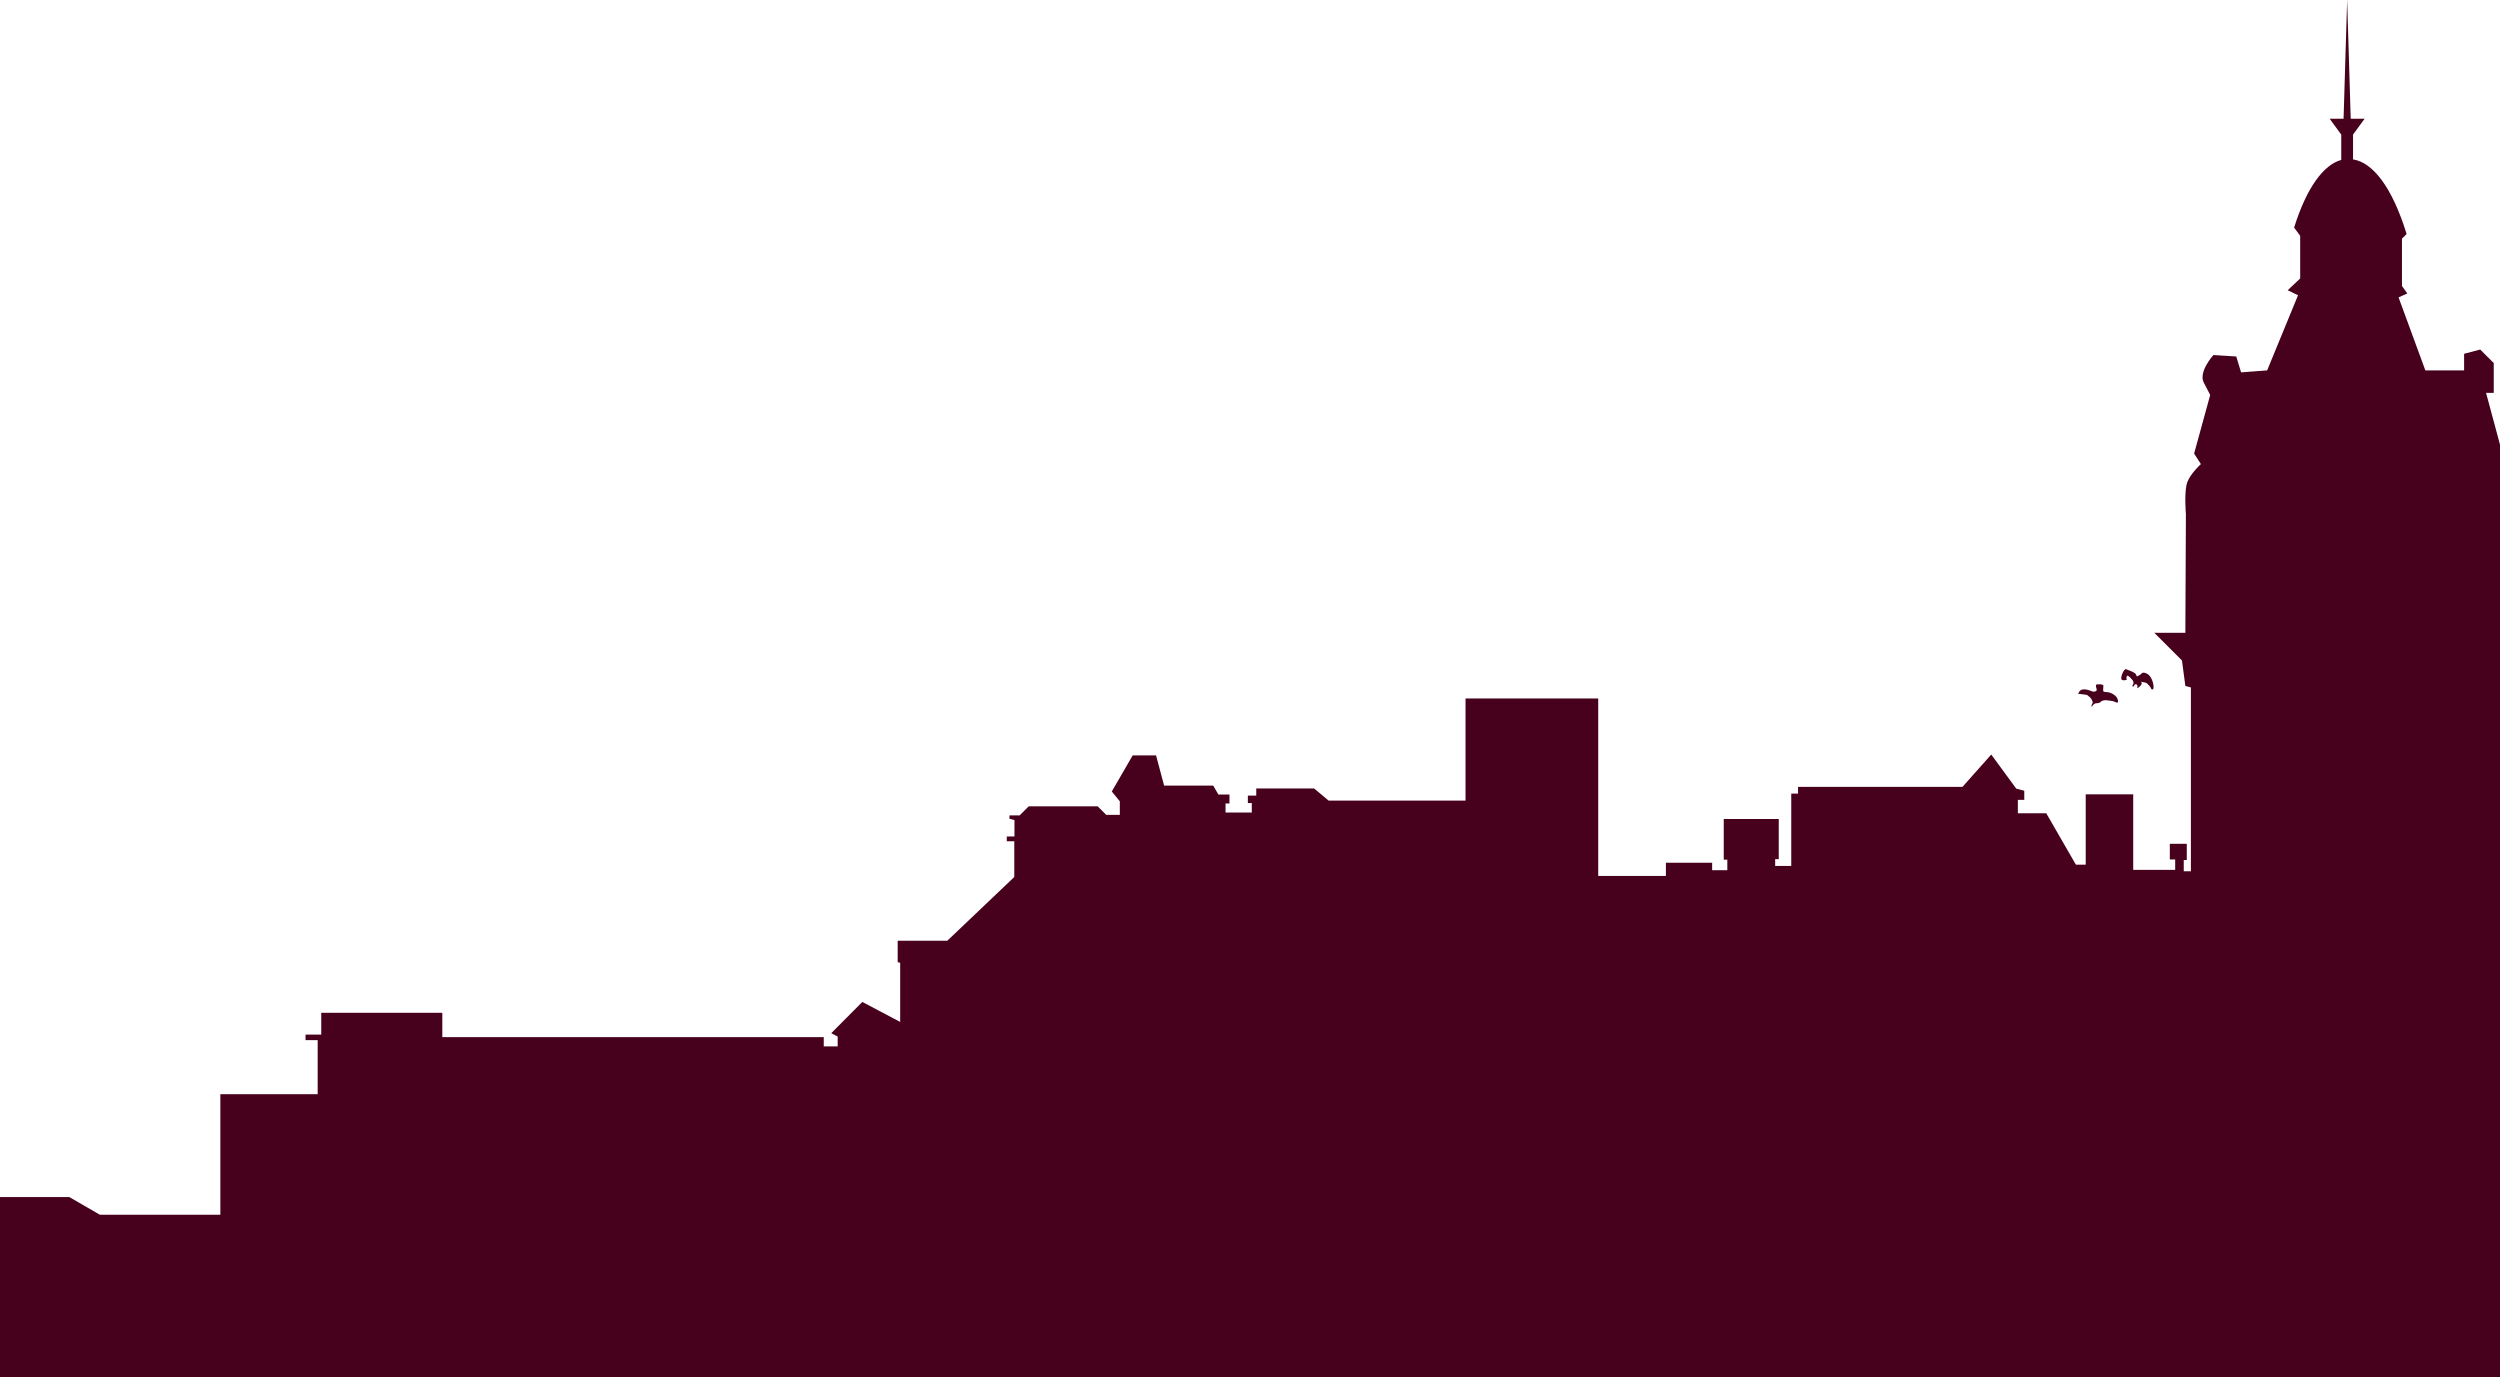
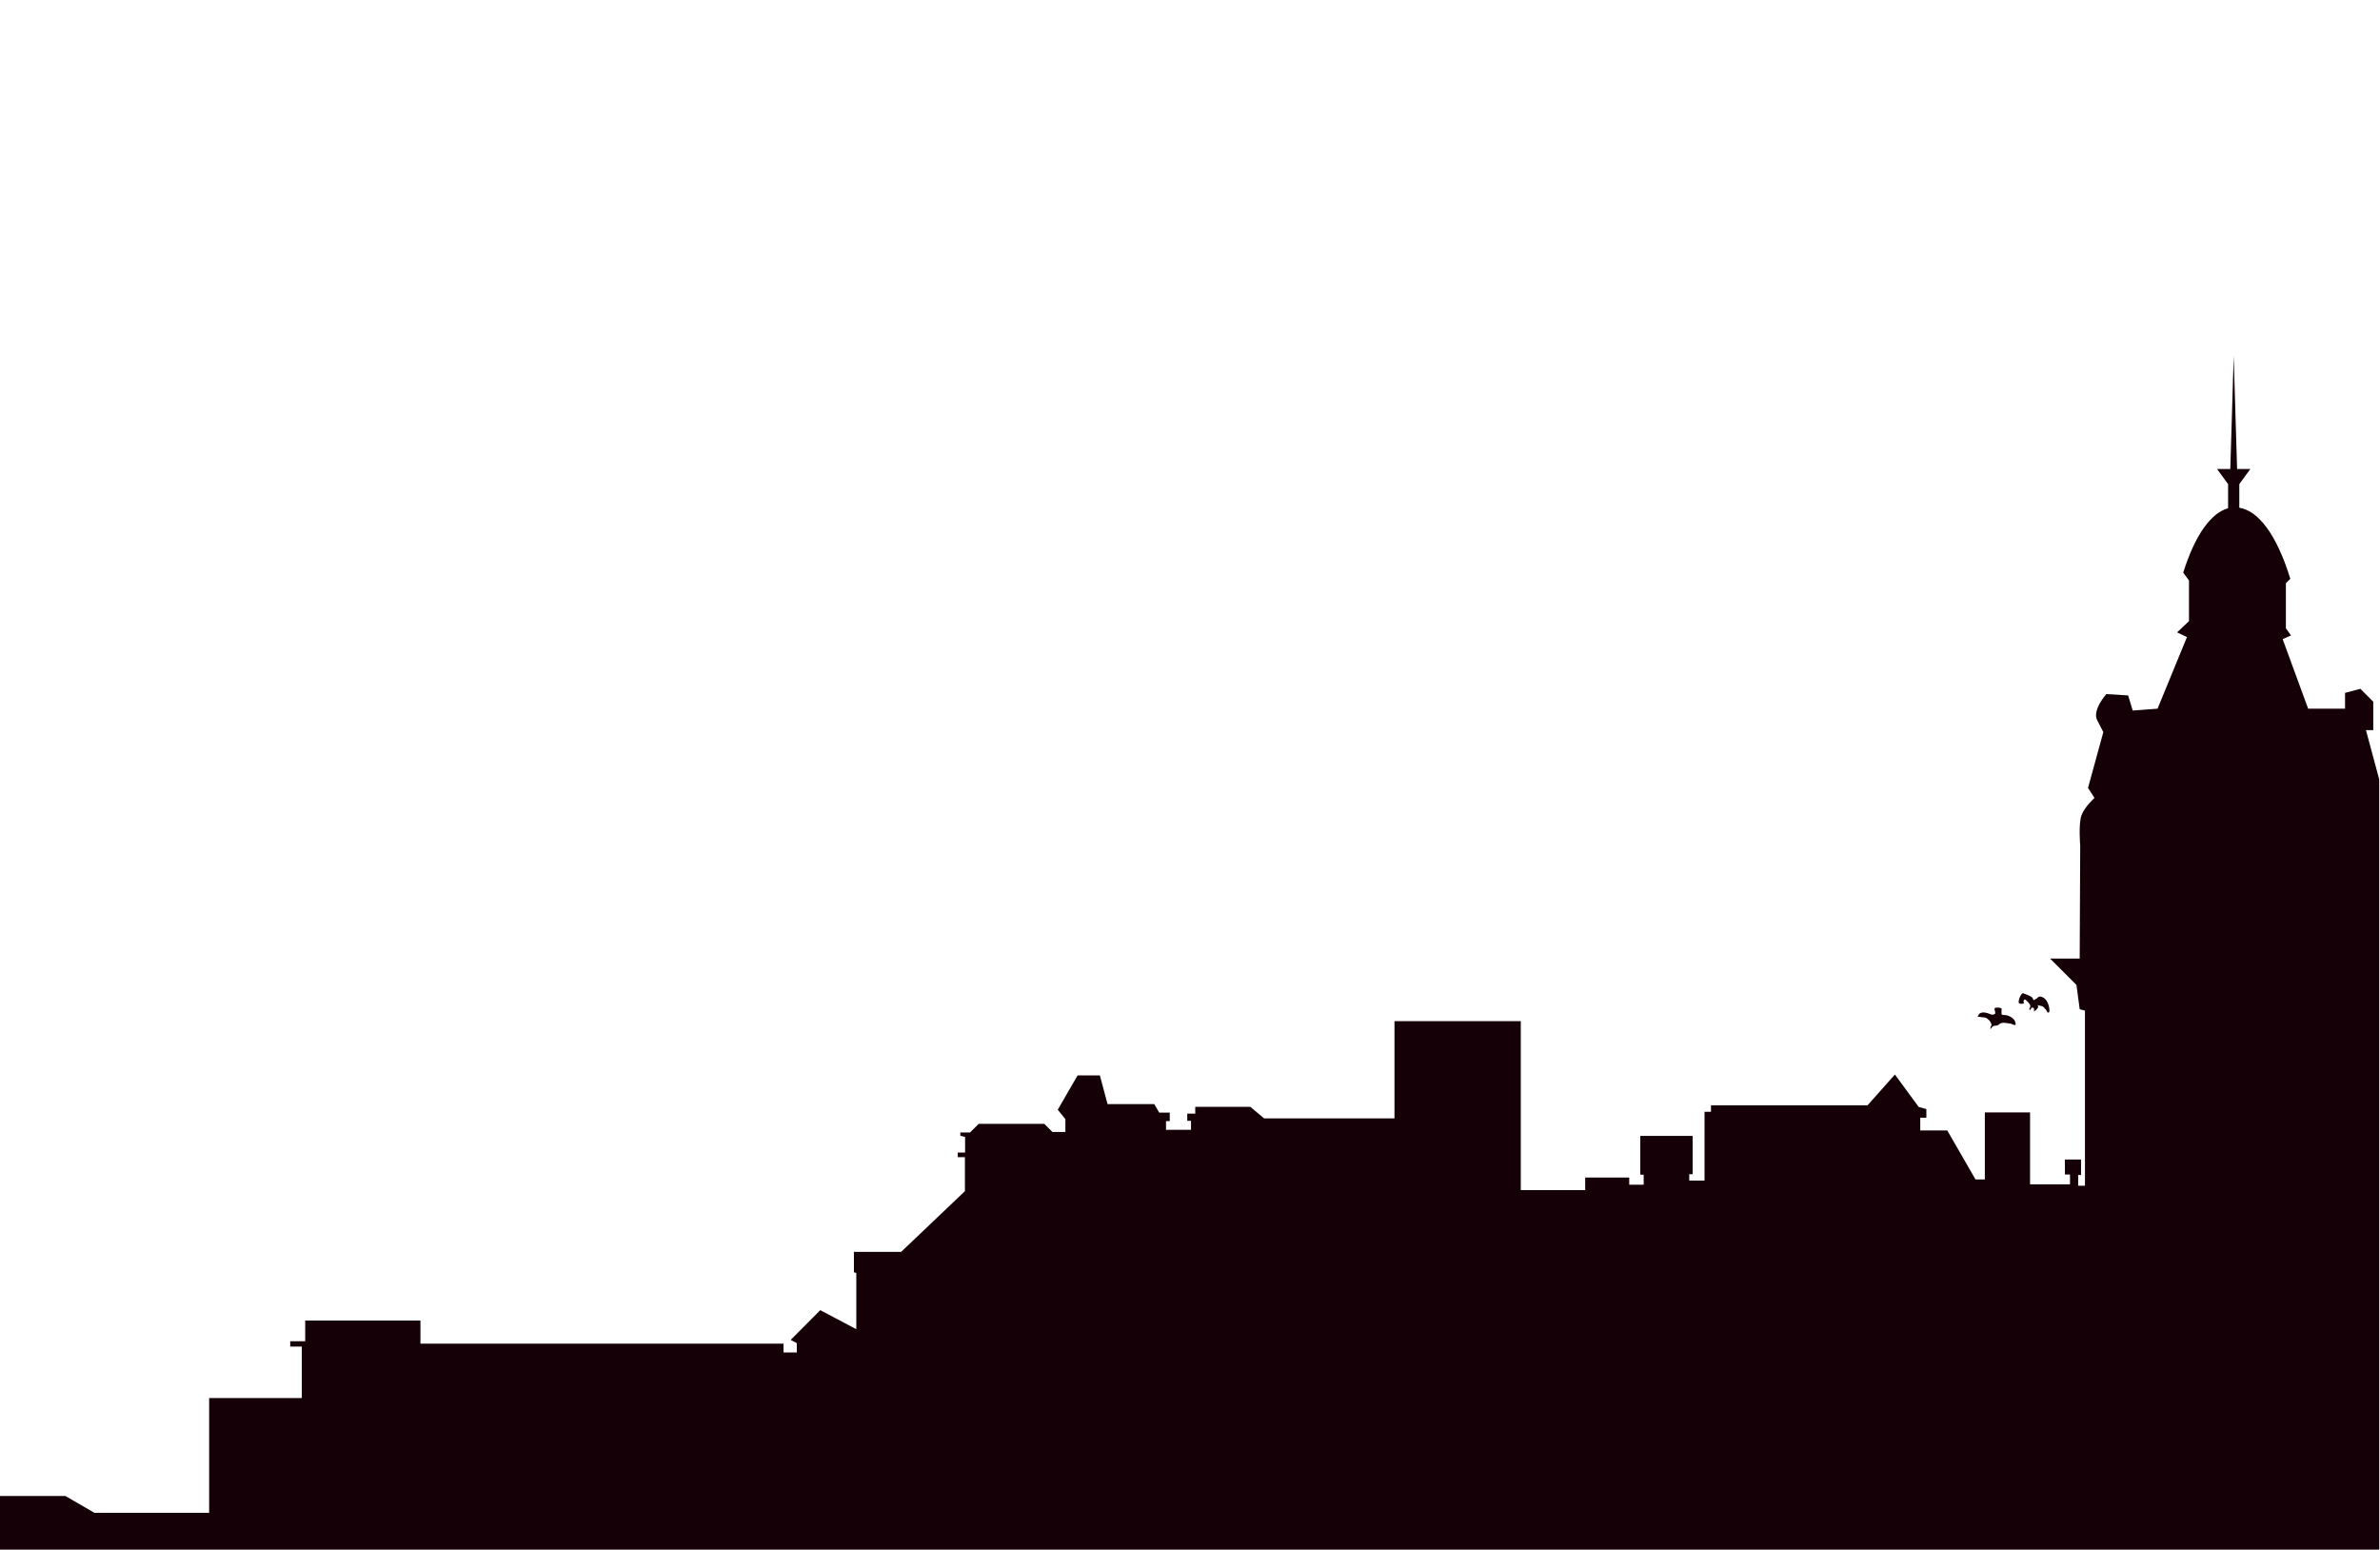
- <svg xmlns="http://www.w3.org/2000/svg" width="1980" height="1090" viewBox="0 0 1980 1090" id="svg5253" version="1.1">
-   <defs id="defs5255" />
-   <g id="layer1" transform="translate(584.2857,135.4949)">
-     <path style="clip-rule:evenodd;fill:#47011d;fill-rule:evenodd" id="path4738" d="m 1390.764,175.671 0,-23.61 -10.748,-10.744 -12.729,3.393 0,13.148 -30.69,0 -21.214,-57.822 6.93,-3.11 -4.243,-5.938 0,-37.464 3.677,-3.676 c -11.456,-37.323 -26.871,-56.691 -42.428,-59.095 l 0,-19.651 9.193,-12.582 -11.031,0 -2.829,-94.014 -2.829,94.014 -11.031,0 9.193,12.582 0,20.075 c -14.002,3.817 -27.437,21.913 -37.337,53.581 l 4.809,6.503 0,33.789 -9.9,9.331 8.203,3.958 -24.467,59.519 -20.648,1.555 -3.819,-12.582 -18.103,-1.131 c 0,0 -12.021,13.289 -7.637,21.772 4.384,8.341 5.091,9.896 5.091,9.896 l -12.729,46.371 5.374,8.341 c 0,0 -8.061,7.21 -10.749,14.279 -2.687,7.069 -1.131,25.447 -1.131,25.447 l -0.424,93.873 -24.609,0 21.922,21.913 2.687,20.217 4.384,1.131 0,145.616 -5.657,0 0,-8.907 2.404,0 0,-12.865 -13.436,0 0,12.441 4.243,0 0,8.2 -33.236,0 0,-59.802 -37.62,0 0,55.702 -7.779,0 -23.477,-40.716 -22.487,0 0,-10.603 5.091,0 0,-7.21 -6.364,-1.696 -19.8,-27.003 -22.77,25.589 -130.256,0 0,5.372 -5.374,0 0,57.257 -12.729,0 0,-5.372 2.829,0 0,-31.809 -43.56,0 0,32.233 2.829,0 0,8.341 -12.021,0 0,-5.938 -36.63,0 0,10.462 -53.601,0 0,-140.527 -105.081,0 0,80.866 -108.476,0 -11.456,-9.613 -45.823,0 0,5.655 -6.647,0 0,5.938 3.111,0 0,7.493 -20.79,0 0,-7.21 3.111,0 0,-7.069 -8.769,0 -4.101,-7.069 -38.893,0 -6.364,-23.892 -18.527,0 -16.547,28.558 6.364,7.776 0,10.744 -10.749,0 -6.789,-6.786 -54.591,0 -7.213,7.21 -8.061,0 0,2.686 3.96,0.99 0,13.006 -6.081,0 0,3.817 5.94,0 0,28.275 -53.036,50.471 -39.317,0 0,16.965 1.98,0.565 0,46.795 -29.983,-15.834 -24.609,24.741 5.091,2.686 0,7.776 -11.031,0 0,-7.352 -302.091,0 0,-19.227 -95.889,0 0,17.248 -12.446,0 0,4.383 9.617,0 0,42.837 -77.079,0 0,95.428 -95.464,0 -24.184,-13.996 -54.874,0 0,141.94 1980,0 0,-723.556 0,-14.279 -11.031,-40.999 6.081,0 z" class="st6" />
-     <path style="clip-rule:evenodd;fill:#47011d;fill-rule:evenodd" id="path5034" d="m 1085.42,412.757 c -4.667,-0.566 -4.101,0.566 -3.818,-5.231 0,-1.272 -5.516,-1.414 -5.799,-0.565 -0.849,1.979 2.829,5.231 -2.263,5.372 -0.424,0 -0.707,-0.283 -1.273,-0.424 -2.404,-0.99 -8.627,-3.252 -10.183,1.272 -3.253,1.131 6.223,1.131 6.93,1.979 0.283,0.283 1.98,1.697 2.121,1.697 0.283,0.707 1.131,0.99 1.98,3.534 0.283,0.99 -0.99,1.697 -0.99,3.817 0.849,0 1.414,-2.686 3.819,-2.686 0.141,0 2.546,-0.283 2.829,-0.565 2.687,-3.11 6.788,-1.555 10.466,-1.131 1.131,0.141 5.374,3.393 3.536,-1.838 -0.99,-2.686 -4.809,-4.807 -7.354,-5.231 z" class="st6" />
-     <path style="clip-rule:evenodd;fill:#47011d;fill-rule:evenodd" id="path5036" d="m 1115.544,397.771 c -3.394,-1.414 -3.677,0.424 -4.809,1.131 -4.526,2.828 -1.414,0.424 -4.667,-1.555 -2.263,-1.414 -5.799,-2.403 -6.506,-2.827 -1.273,-0.848 -4.526,5.514 -3.677,8.058 0.283,0.424 1.131,0.707 1.556,0.707 5.091,-0.141 0.99,-0.99 2.97,-3.534 0.707,-0.848 3.96,2.969 4.526,3.817 1.556,2.686 -0.849,3.393 -0.283,4.383 0.99,1.555 1.131,-1.555 2.404,-1.555 2.121,0.141 1.414,1.838 1.414,3.252 0.283,0 5.657,-3.817 2.546,-5.231 4.384,0.848 4.384,0.141 7.354,3.676 1.273,1.555 0.99,3.11 2.546,2.262 1.131,-0.283 0.283,-10.179 -5.374,-12.582 z" class="st6" />
+ <svg xmlns="http://www.w3.org/2000/svg" width="1920" height="1250" viewBox="0 0 1920 1250" id="svg3716" version="1.1">
+   <defs id="defs3718">
+     <clipPath clipPathUnits="userSpaceOnUse" id="clipPath3652">
+       <rect style="fill:#aa0000;fill-opacity:1;stroke:#806838;stroke-opacity:1" id="rect3654" width="2591.177" height="1417.647" x="0.5" y="-168.147" />
+     </clipPath>
+   </defs>
+   <g id="layer1" transform="translate(0,197.6378)">
+     <path transform="translate(-0.5,-197.1378)" class="st6" d="m 1915.063,588.438 0,-22.901 -10.422,-10.422 -12.342,3.291 0,12.753 -29.758,0 -20.57,-56.087 6.72,-3.017 -4.114,-5.76 0,-36.34 3.565,-3.565 c -11.108,-36.203 -26.055,-54.99 -41.14,-57.322 l 0,-19.061 8.914,-12.205 -10.696,0 -2.743,-91.193 -2.743,91.193 -10.696,0 8.914,12.205 0,19.473 c -13.576,3.703 -26.604,21.256 -36.203,51.973 l 4.662,6.308 0,32.775 -9.599,9.051 7.954,3.84 -23.724,57.733 -20.021,1.508 -3.703,-12.205 -17.553,-1.097 c 0,0 -11.656,12.891 -7.405,21.118 4.251,8.091 4.937,9.599 4.937,9.599 l -12.342,44.98 5.211,8.091 c 0,0 -7.817,6.994 -10.422,13.85 -2.606,6.857 -1.097,24.684 -1.097,24.684 l -0.411,91.056 -23.861,0 21.256,21.256 2.606,19.61 4.251,1.097 0,141.247 -5.485,0 0,-8.639 2.331,0 0,-12.479 -13.028,0 0,12.068 4.114,0 0,7.954 -32.226,0 0,-58.007 -36.477,0 0,54.03 -7.542,0 -22.764,-39.494 -21.804,0 0,-10.285 4.937,0 0,-6.994 -6.171,-1.646 -19.199,-26.192 -22.078,24.821 -126.299,0 0,5.211 -5.211,0 0,55.539 -12.342,0 0,-5.211 2.743,0 0,-30.855 -42.237,0 0,31.266 2.743,0 0,8.091 -11.656,0 0,-5.76 -35.517,0 0,10.148 -51.973,0 0,-136.31 -101.89,0 0,78.44 -105.181,0 -11.108,-9.325 -44.431,0 0,5.485 -6.445,0 0,5.76 3.017,0 0,7.268 -20.159,0 0,-6.994 3.017,0 0,-6.857 -8.502,0 -3.977,-6.857 -37.712,0 -6.171,-23.175 -17.964,0 -16.045,27.701 6.171,7.542 0,10.422 -10.422,0 -6.582,-6.582 -52.933,0 -6.994,6.994 -7.817,0 0,2.606 3.84,0.96 0,12.616 -5.897,0 0,3.703 5.76,0 0,27.427 -51.425,48.956 -38.123,0 0,16.456 1.92,0.548 0,45.391 -29.072,-15.359 -23.861,23.998 4.937,2.606 0,7.542 -10.696,0 0,-7.131 -292.916,0 0,-18.65 -92.976,0 0,16.73 -12.068,0 0,4.251 9.325,0 0,41.551 -74.738,0 0,92.565 -92.565,0 -23.45,-13.576 -53.208,0 0,137.682 1919.863,0 0,-701.847 0,-13.85 -10.696,-39.769 5.897,0 z" id="path63" style="clip-rule:evenodd;fill:#150008;fill-rule:evenodd;fill-opacity:1" clip-path="url(#clipPath3652)" />
+     <path class="st6" d="m 1618.493,621.272 c -4.525,-0.549 -3.977,0.549 -3.703,-5.074 0,-1.234 -5.348,-1.371 -5.622,-0.549 -0.823,1.92 2.743,5.074 -2.194,5.211 -0.411,0 -0.686,-0.274 -1.234,-0.411 -2.331,-0.96 -8.365,-3.154 -9.873,1.234 -3.154,1.097 6.034,1.097 6.72,1.92 0.274,0.274 1.92,1.646 2.057,1.646 0.274,0.686 1.097,0.96 1.92,3.428 0.274,0.96 -0.96,1.646 -0.96,3.703 0.823,0 1.371,-2.606 3.703,-2.606 0.137,0 2.468,-0.274 2.743,-0.549 2.606,-3.017 6.582,-1.508 10.148,-1.097 1.097,0.137 5.211,3.291 3.428,-1.783 -0.96,-2.606 -4.662,-4.663 -7.131,-5.074 z" id="path359" style="clip-rule:evenodd;fill:#150008;fill-rule:evenodd;fill-opacity:1" />
+     <path class="st6" d="m 1647.702,606.736 c -3.291,-1.371 -3.565,0.411 -4.662,1.097 -4.388,2.743 -1.371,0.411 -4.525,-1.508 -2.194,-1.371 -5.622,-2.331 -6.308,-2.743 -1.234,-0.823 -4.388,5.348 -3.565,7.817 0.274,0.411 1.097,0.686 1.508,0.686 4.937,-0.137 0.96,-0.96 2.88,-3.428 0.686,-0.823 3.84,2.88 4.388,3.703 1.508,2.606 -0.823,3.291 -0.274,4.251 0.96,1.508 1.097,-1.508 2.331,-1.508 2.057,0.137 1.371,1.783 1.371,3.154 0.274,0 5.485,-3.703 2.468,-5.074 4.251,0.823 4.251,0.137 7.131,3.565 1.234,1.508 0.96,3.017 2.468,2.194 1.097,-0.274 0.274,-9.874 -5.211,-12.205 z" id="path361" style="clip-rule:evenodd;fill:#150008;fill-rule:evenodd;fill-opacity:1" />
  </g>
-   <rect y="1022.117" x="-44.124" height="101.825" width="2056.865" id="rect3341" style="fill:#47011d;fill-opacity:1;stroke:#47011d;stroke-opacity:1" />
</svg>
